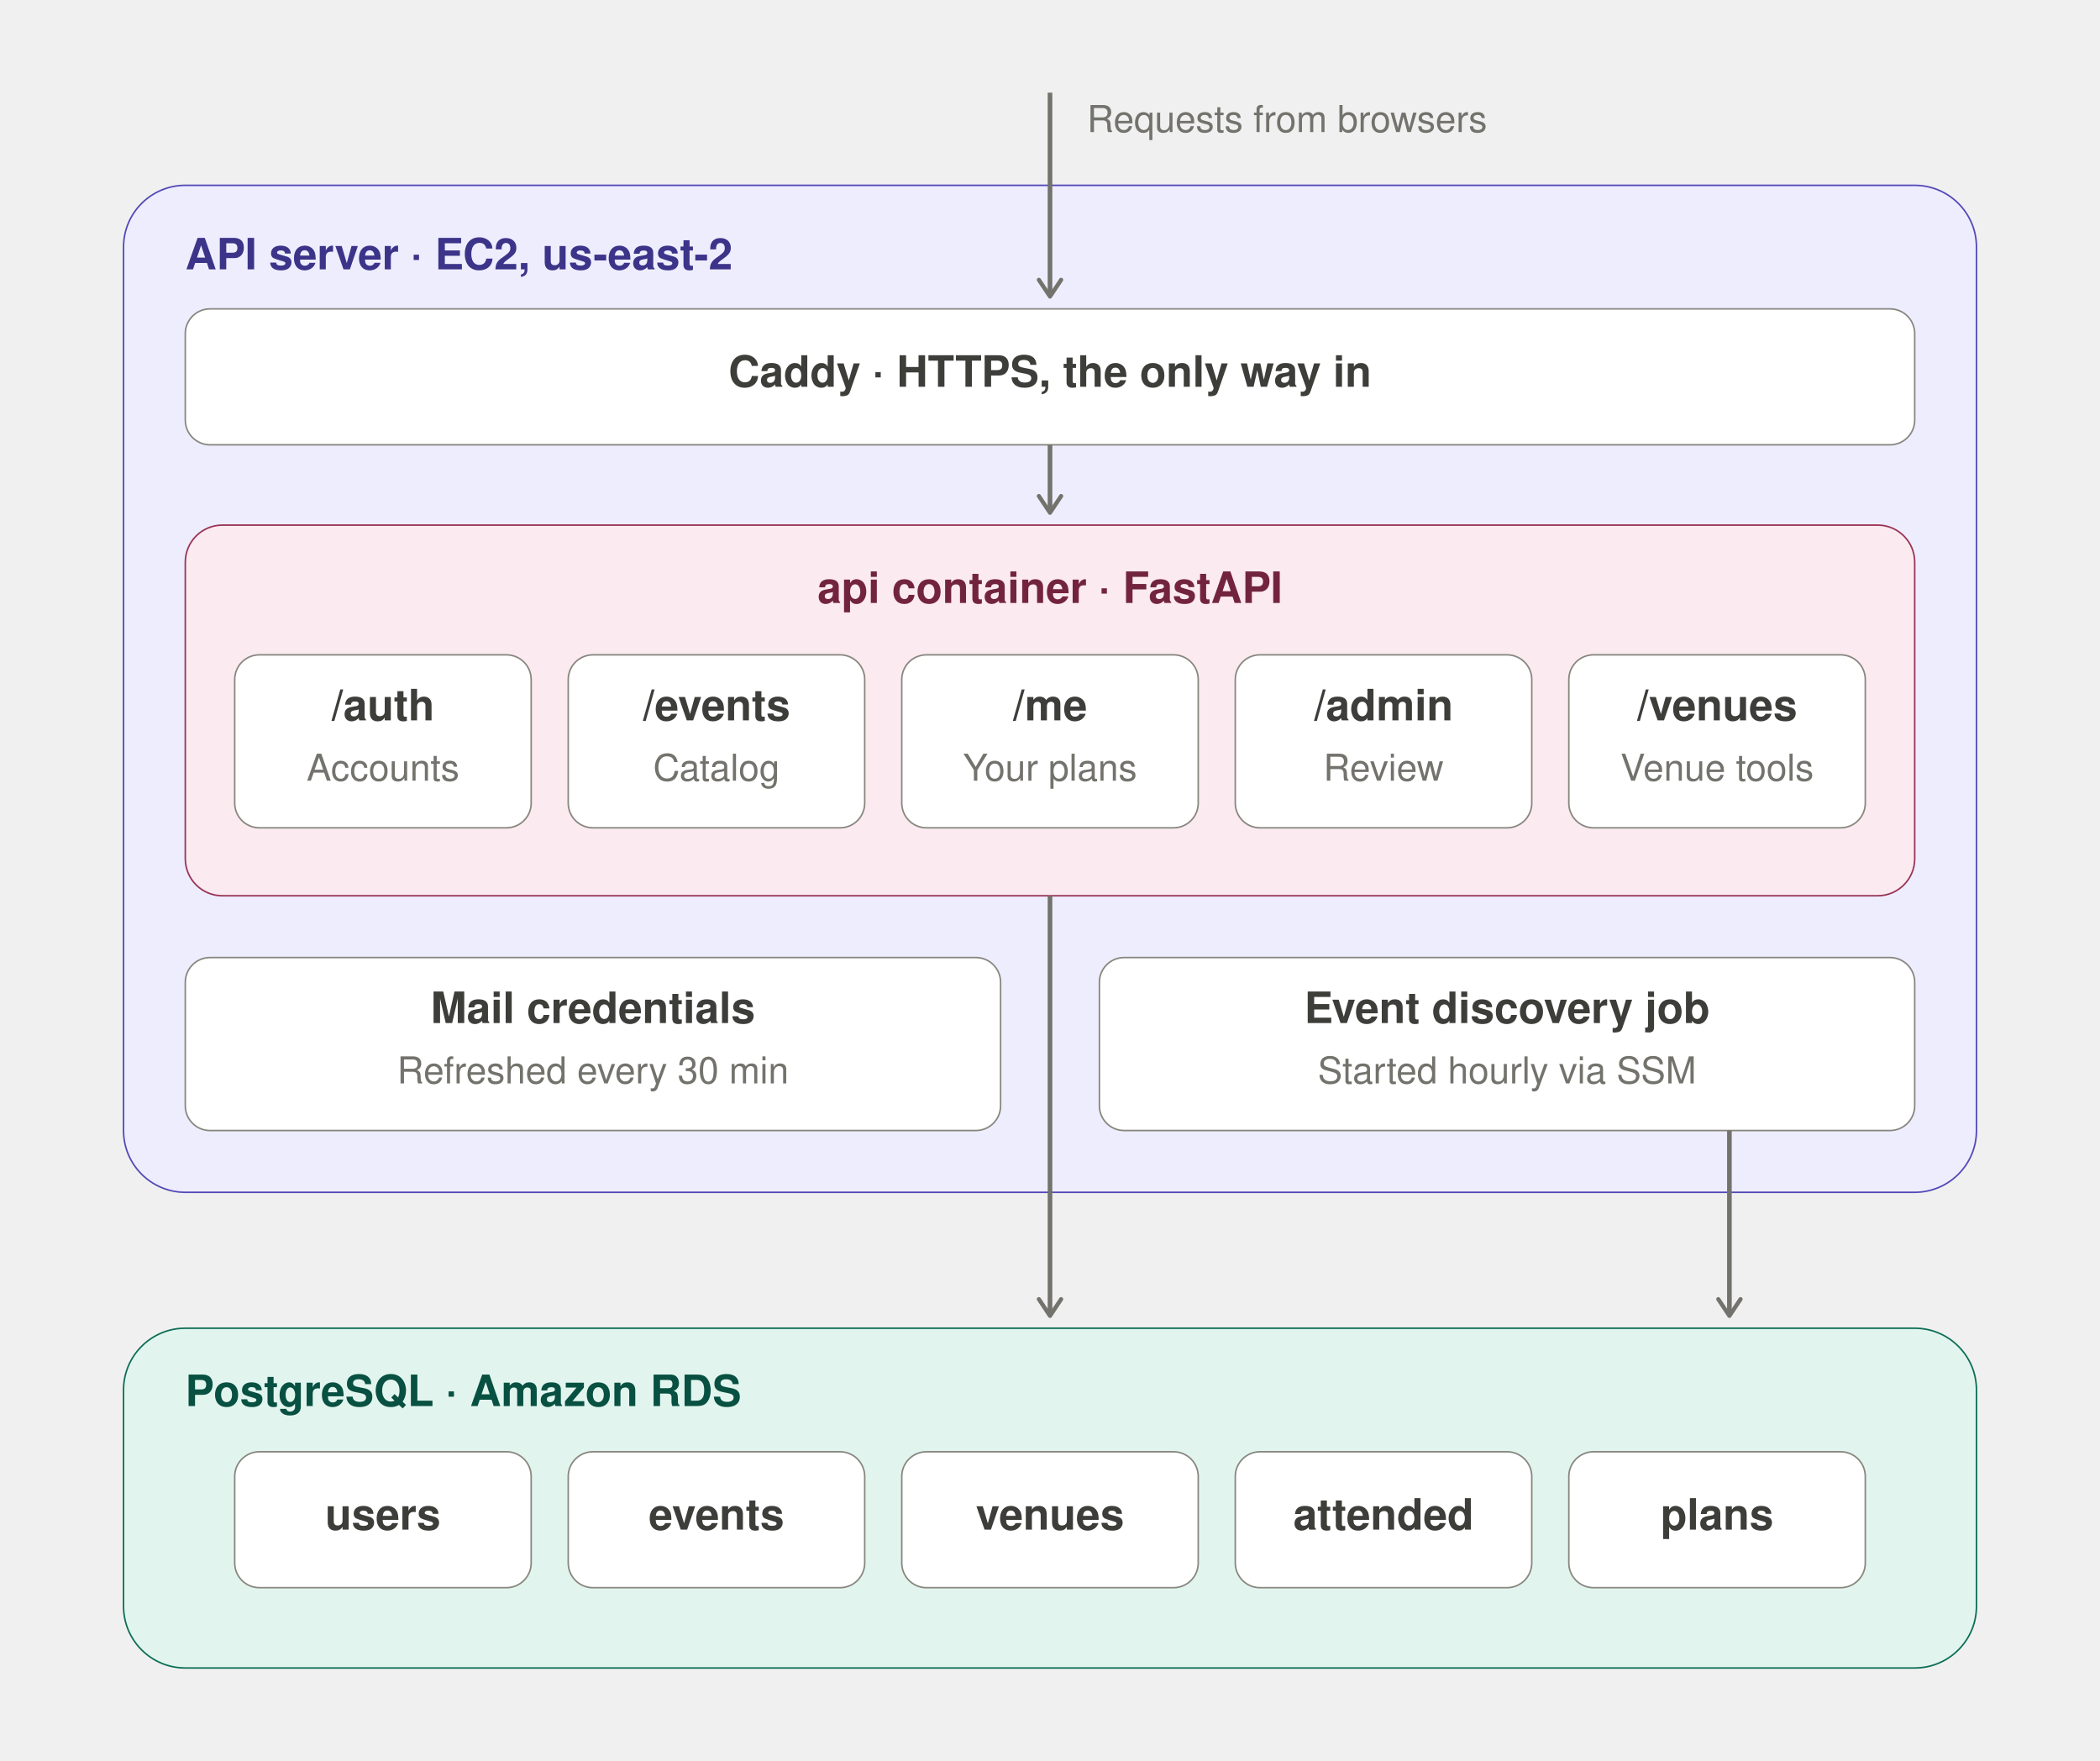
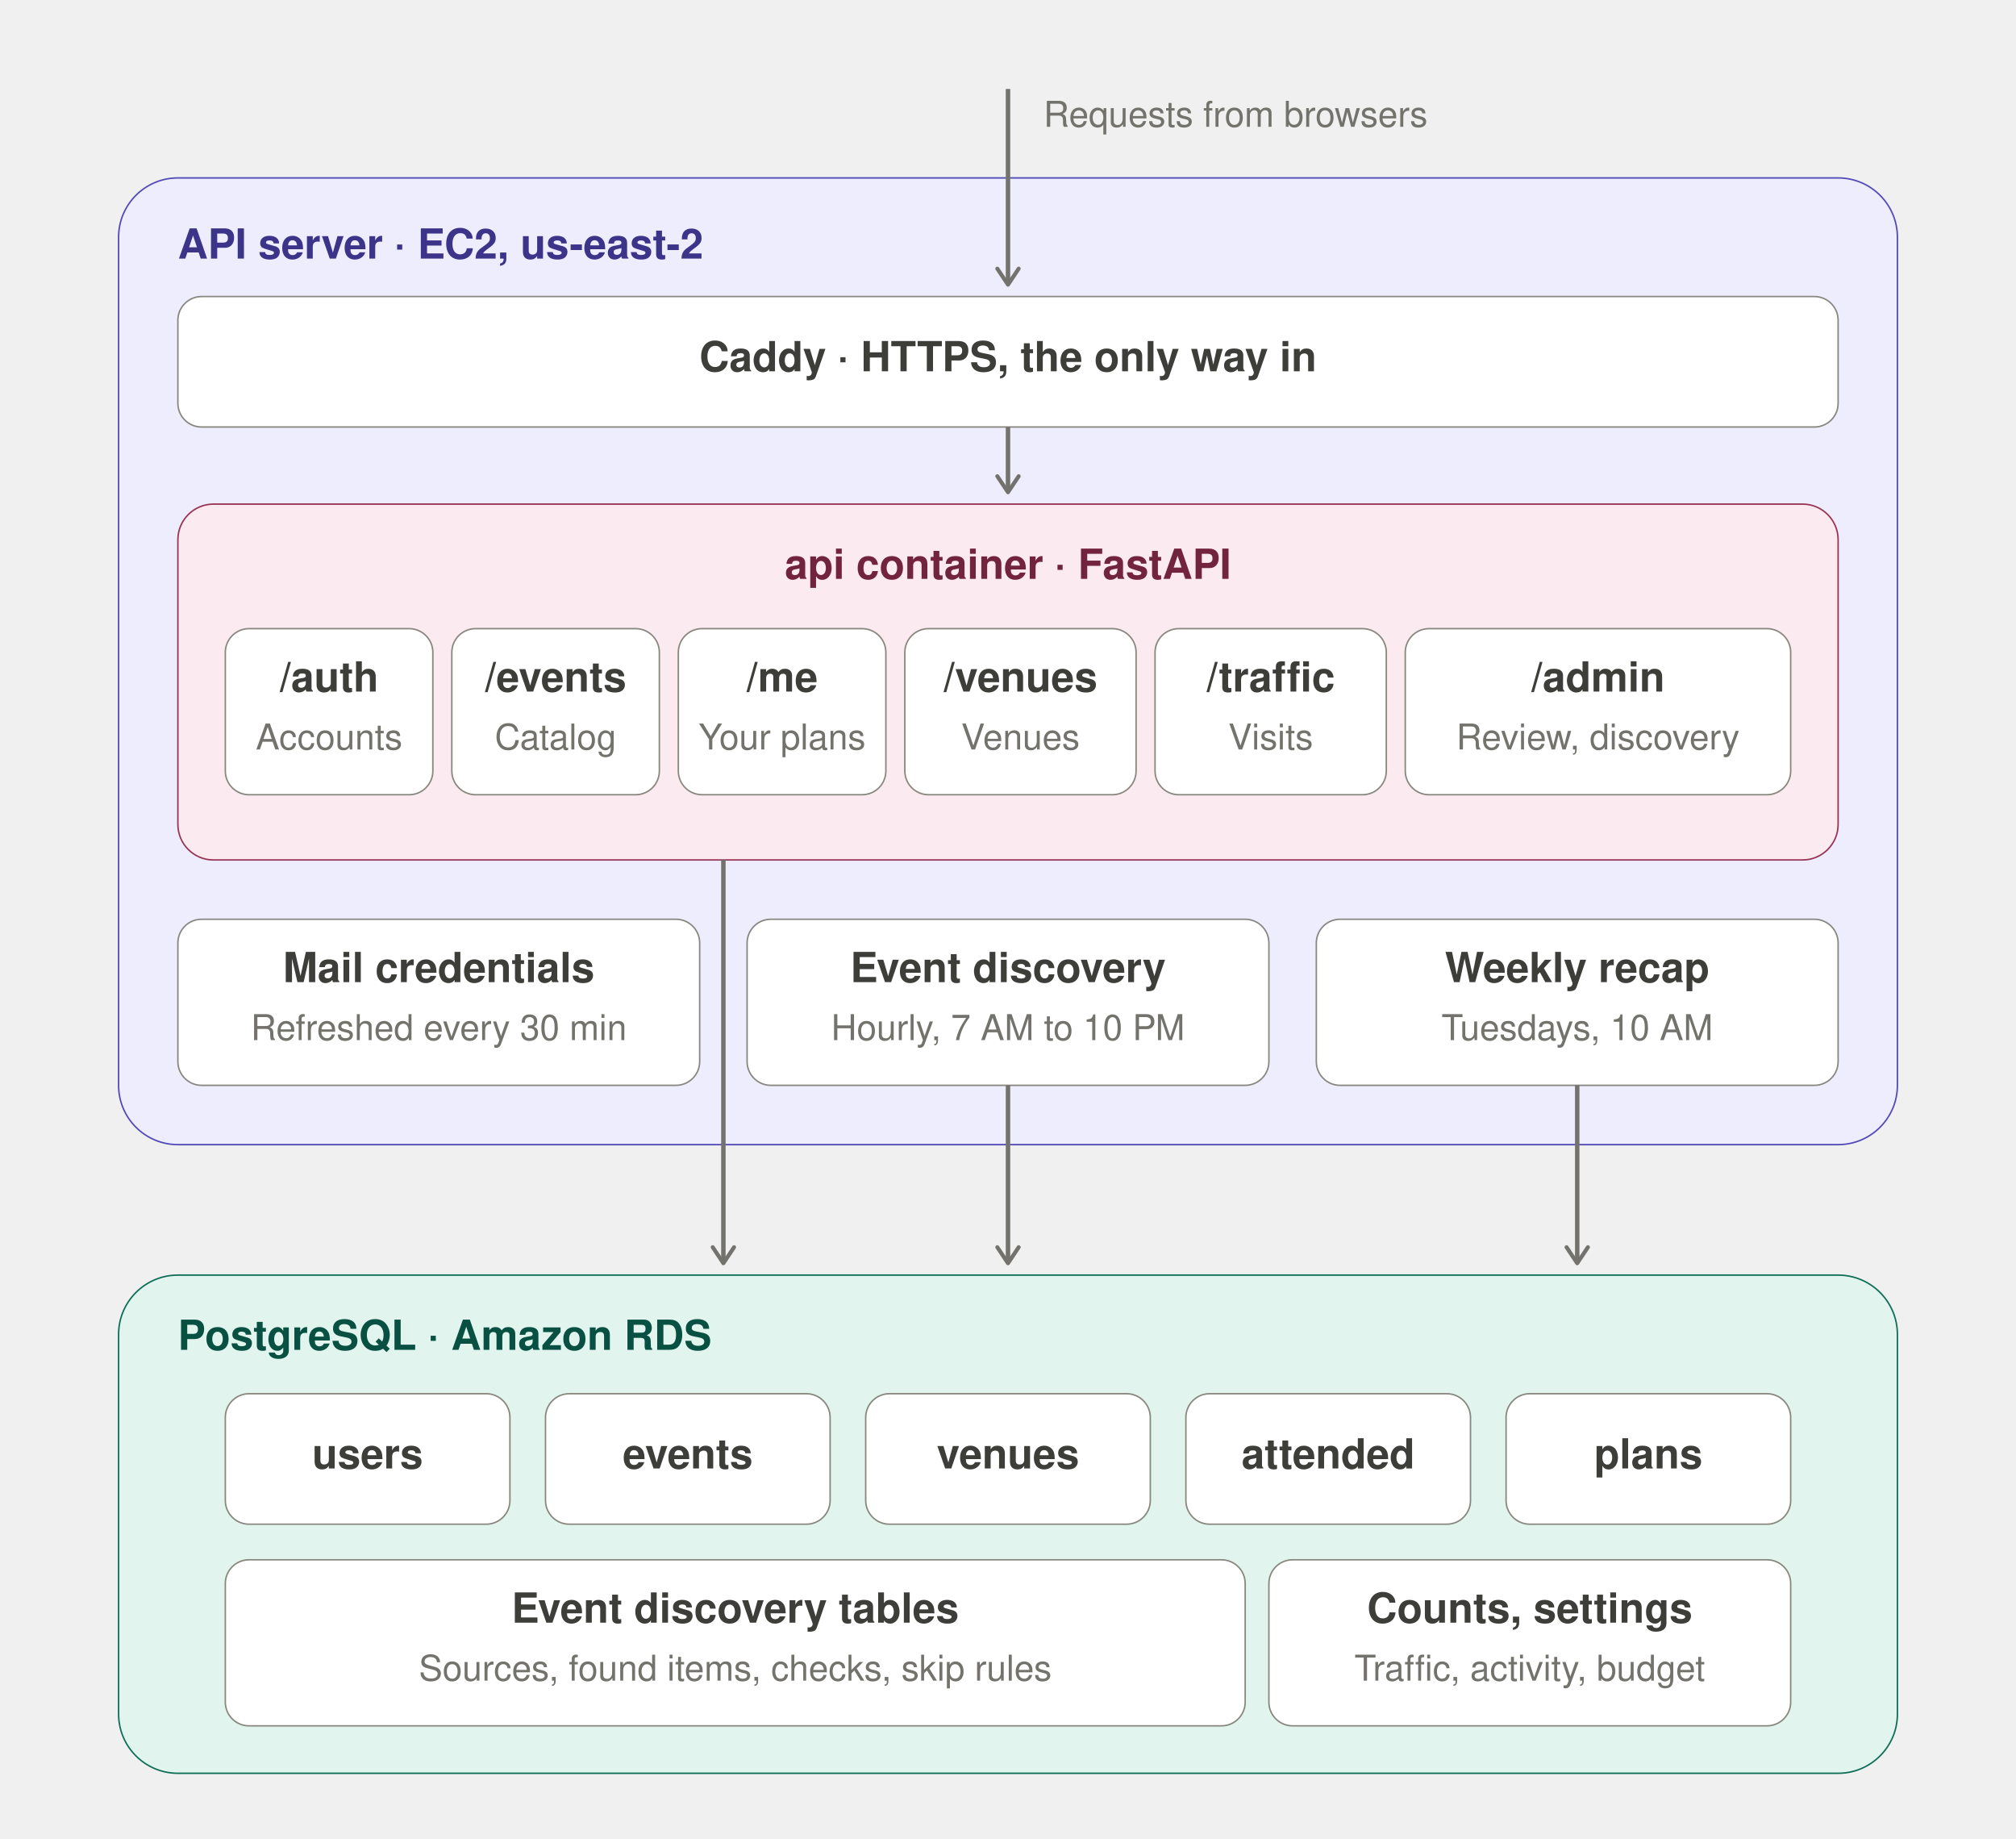
- <svg xmlns="http://www.w3.org/2000/svg" width="680" height="570" viewBox="0 0 680 570" role="img">
+ <svg xmlns="http://www.w3.org/2000/svg" width="680" height="620" viewBox="0 0 680 620" role="img">
  <style>text{font-family:-apple-system,'Segoe UI',Helvetica,Arial,sans-serif}.t,.th{font-size:14px;fill:#3d3d3a}.th{font-weight:600}.ts{font-size:12px;fill:#73726c}rect.box{fill:#ffffff;stroke:#888780}.arr{stroke:#73726c;stroke-width:1.5;fill:none}.c-purple&gt;rect,rect.c-purple{fill:#EEEDFE;stroke:#534AB7} .c-purple&gt;.th{fill:#3C3489} .c-purple&gt;.ts{fill:#534AB7}.c-teal&gt;rect,rect.c-teal{fill:#E1F5EE;stroke:#0F6E56} .c-teal&gt;.th{fill:#085041} .c-teal&gt;.ts{fill:#0F6E56}.c-pink&gt;rect,rect.c-pink{fill:#FBEAF0;stroke:#993556} .c-pink&gt;.th{fill:#72243E} .c-pink&gt;.ts{fill:#993556}.c-gray&gt;rect,rect.c-gray{fill:#F1EFE8;stroke:#5F5E5A} .c-gray&gt;.th{fill:#444441} .c-gray&gt;.ts{fill:#5F5E5A}@media (prefers-color-scheme:dark){.t,.th{fill:#e8e6dc}.ts{fill:#b4b2a9}rect.box{fill:#2c2c2a;stroke:#888780}.arr{stroke:#b4b2a9}.c-purple&gt;rect,rect.c-purple{fill:#3C3489;stroke:#AFA9EC} .c-purple&gt;.th{fill:#CECBF6} .c-purple&gt;.ts{fill:#AFA9EC}.c-teal&gt;rect,rect.c-teal{fill:#085041;stroke:#5DCAA5} .c-teal&gt;.th{fill:#9FE1CB} .c-teal&gt;.ts{fill:#5DCAA5}.c-pink&gt;rect,rect.c-pink{fill:#72243E;stroke:#ED93B1} .c-pink&gt;.th{fill:#F4C0D1} .c-pink&gt;.ts{fill:#ED93B1}.c-gray&gt;rect,rect.c-gray{fill:#444441;stroke:#B4B2A9} .c-gray&gt;.th{fill:#D3D1C7} .c-gray&gt;.ts{fill:#B4B2A9}}</style>
  <defs>
    <marker id="arrow" viewBox="0 0 10 10" refX="8" refY="5" markerWidth="6" markerHeight="6" orient="auto-start-reverse">
      <path d="M2 1L8 5L2 9" fill="none" stroke="context-stroke" stroke-width="1.5" stroke-linecap="round" stroke-linejoin="round" />
    </marker>
  </defs>
  <g class="c-purple">
    <rect x="40" y="60" width="600" height="326" rx="20" stroke-width="0.5" />
    <text class="th" x="60" y="84" dominant-baseline="central">API server · EC2, us-east-2</text>
  </g>
  <text class="ts" x="352" y="40" dominant-baseline="central">Requests from browsers</text>
  <line x1="340" y1="30" x2="340" y2="96" class="arr" marker-end="url(#arrow)" />
  <rect class="box" x="60" y="100" width="560" height="44" rx="8" stroke-width="0.5" />
  <text class="th" x="340" y="122" text-anchor="middle" dominant-baseline="central">Caddy · HTTPS, the only way in</text>
  <line x1="340" y1="144" x2="340" y2="166" class="arr" marker-end="url(#arrow)" />
  <g class="c-pink">
    <rect x="60" y="170" width="560" height="120" rx="12" stroke-width="0.5" />
    <text class="th" x="340" y="192" text-anchor="middle" dominant-baseline="central">api container · FastAPI</text>
  </g>
-   <rect class="box" x="76" y="212" width="96" height="56" rx="8" stroke-width="0.5" />
-   <text class="th" x="124" y="230" text-anchor="middle" dominant-baseline="central">/auth</text>
-   <text class="ts" x="124" y="250" text-anchor="middle" dominant-baseline="central">Accounts</text>
-   <rect class="box" x="184" y="212" width="96" height="56" rx="8" stroke-width="0.5" />
-   <text class="th" x="232" y="230" text-anchor="middle" dominant-baseline="central">/events</text>
-   <text class="ts" x="232" y="250" text-anchor="middle" dominant-baseline="central">Catalog</text>
-   <rect class="box" x="292" y="212" width="96" height="56" rx="8" stroke-width="0.5" />
-   <text class="th" x="340" y="230" text-anchor="middle" dominant-baseline="central">/me</text>
-   <text class="ts" x="340" y="250" text-anchor="middle" dominant-baseline="central">Your plans</text>
-   <rect class="box" x="400" y="212" width="96" height="56" rx="8" stroke-width="0.5" />
-   <text class="th" x="448" y="230" text-anchor="middle" dominant-baseline="central">/admin</text>
-   <text class="ts" x="448" y="250" text-anchor="middle" dominant-baseline="central">Review</text>
-   <rect class="box" x="508" y="212" width="96" height="56" rx="8" stroke-width="0.5" />
-   <text class="th" x="556" y="230" text-anchor="middle" dominant-baseline="central">/venues</text>
-   <text class="ts" x="556" y="250" text-anchor="middle" dominant-baseline="central">Venue tools</text>
-   <rect class="box" x="60" y="310" width="264" height="56" rx="8" stroke-width="0.5" />
-   <text class="th" x="192" y="328" text-anchor="middle" dominant-baseline="central">Mail credentials</text>
-   <text class="ts" x="192" y="348" text-anchor="middle" dominant-baseline="central">Refreshed every 30 min</text>
-   <rect class="box" x="356" y="310" width="264" height="56" rx="8" stroke-width="0.5" />
-   <text class="th" x="488" y="328" text-anchor="middle" dominant-baseline="central">Event discovery job</text>
-   <text class="ts" x="488" y="348" text-anchor="middle" dominant-baseline="central">Started hourly via SSM</text>
-   <line x1="340" y1="290" x2="340" y2="426" class="arr" marker-end="url(#arrow)" />
-   <line x1="560" y1="366" x2="560" y2="426" class="arr" marker-end="url(#arrow)" />
+   <rect class="box" x="76" y="212" width="70" height="56" rx="8" stroke-width="0.5" />
+   <text class="th" x="111" y="230" text-anchor="middle" dominant-baseline="central">/auth</text>
+   <text class="ts" x="111" y="250" text-anchor="middle" dominant-baseline="central">Accounts</text>
+   <rect class="box" x="152.4" y="212" width="70" height="56" rx="8" stroke-width="0.5" />
+   <text class="th" x="187.4" y="230" text-anchor="middle" dominant-baseline="central">/events</text>
+   <text class="ts" x="187.4" y="250" text-anchor="middle" dominant-baseline="central">Catalog</text>
+   <rect class="box" x="228.8" y="212" width="70" height="56" rx="8" stroke-width="0.5" />
+   <text class="th" x="263.8" y="230" text-anchor="middle" dominant-baseline="central">/me</text>
+   <text class="ts" x="263.8" y="250" text-anchor="middle" dominant-baseline="central">Your plans</text>
+   <rect class="box" x="305.2" y="212" width="78" height="56" rx="8" stroke-width="0.5" />
+   <text class="th" x="344.2" y="230" text-anchor="middle" dominant-baseline="central">/venues</text>
+   <text class="ts" x="344.2" y="250" text-anchor="middle" dominant-baseline="central">Venues</text>
+   <rect class="box" x="389.6" y="212" width="78" height="56" rx="8" stroke-width="0.5" />
+   <text class="th" x="428.6" y="230" text-anchor="middle" dominant-baseline="central">/traffic</text>
+   <text class="ts" x="428.6" y="250" text-anchor="middle" dominant-baseline="central">Visits</text>
+   <rect class="box" x="474" y="212" width="130" height="56" rx="8" stroke-width="0.5" />
+   <text class="th" x="539" y="230" text-anchor="middle" dominant-baseline="central">/admin</text>
+   <text class="ts" x="539" y="250" text-anchor="middle" dominant-baseline="central">Review, discovery</text>
+   <rect class="box" x="60" y="310" width="176" height="56" rx="8" stroke-width="0.5" />
+   <text class="th" x="148" y="328" text-anchor="middle" dominant-baseline="central">Mail credentials</text>
+   <text class="ts" x="148" y="348" text-anchor="middle" dominant-baseline="central">Refreshed every 30 min</text>
+   <rect class="box" x="252" y="310" width="176" height="56" rx="8" stroke-width="0.5" />
+   <text class="th" x="340" y="328" text-anchor="middle" dominant-baseline="central">Event discovery</text>
+   <text class="ts" x="340" y="348" text-anchor="middle" dominant-baseline="central">Hourly, 7 AM to 10 PM</text>
+   <rect class="box" x="444" y="310" width="176" height="56" rx="8" stroke-width="0.5" />
+   <text class="th" x="532" y="328" text-anchor="middle" dominant-baseline="central">Weekly recap</text>
+   <text class="ts" x="532" y="348" text-anchor="middle" dominant-baseline="central">Tuesdays, 10 AM</text>
+   <path d="M244 290 L244 426" class="arr" marker-end="url(#arrow)" />
+   <line x1="340" y1="366" x2="340" y2="426" class="arr" marker-end="url(#arrow)" />
+   <line x1="532" y1="366" x2="532" y2="426" class="arr" marker-end="url(#arrow)" />
  <g class="c-teal">
-     <rect x="40" y="430" width="600" height="110" rx="20" stroke-width="0.5" />
+     <rect x="40" y="430" width="600" height="168" rx="20" stroke-width="0.5" />
    <text class="th" x="60" y="452" dominant-baseline="central">PostgreSQL · Amazon RDS</text>
  </g>
  <rect class="box" x="76" y="470" width="96" height="44" rx="8" stroke-width="0.5" />
  <text class="th" x="124" y="492" text-anchor="middle" dominant-baseline="central">users</text>
  <rect class="box" x="184" y="470" width="96" height="44" rx="8" stroke-width="0.5" />
  <text class="th" x="232" y="492" text-anchor="middle" dominant-baseline="central">events</text>
  <rect class="box" x="292" y="470" width="96" height="44" rx="8" stroke-width="0.5" />
  <text class="th" x="340" y="492" text-anchor="middle" dominant-baseline="central">venues</text>
  <rect class="box" x="400" y="470" width="96" height="44" rx="8" stroke-width="0.5" />
  <text class="th" x="448" y="492" text-anchor="middle" dominant-baseline="central">attended</text>
  <rect class="box" x="508" y="470" width="96" height="44" rx="8" stroke-width="0.5" />
  <text class="th" x="556" y="492" text-anchor="middle" dominant-baseline="central">plans</text>
+   <rect class="box" x="76" y="526" width="344" height="56" rx="8" stroke-width="0.5" />
+   <text class="th" x="248" y="544" text-anchor="middle" dominant-baseline="central">Event discovery tables</text>
+   <text class="ts" x="248" y="564" text-anchor="middle" dominant-baseline="central">Sources, found items, checks, skip rules</text>
+   <rect class="box" x="428" y="526" width="176" height="56" rx="8" stroke-width="0.5" />
+   <text class="th" x="516" y="544" text-anchor="middle" dominant-baseline="central">Counts, settings</text>
+   <text class="ts" x="516" y="564" text-anchor="middle" dominant-baseline="central">Traffic, activity, budget</text>
</svg>
